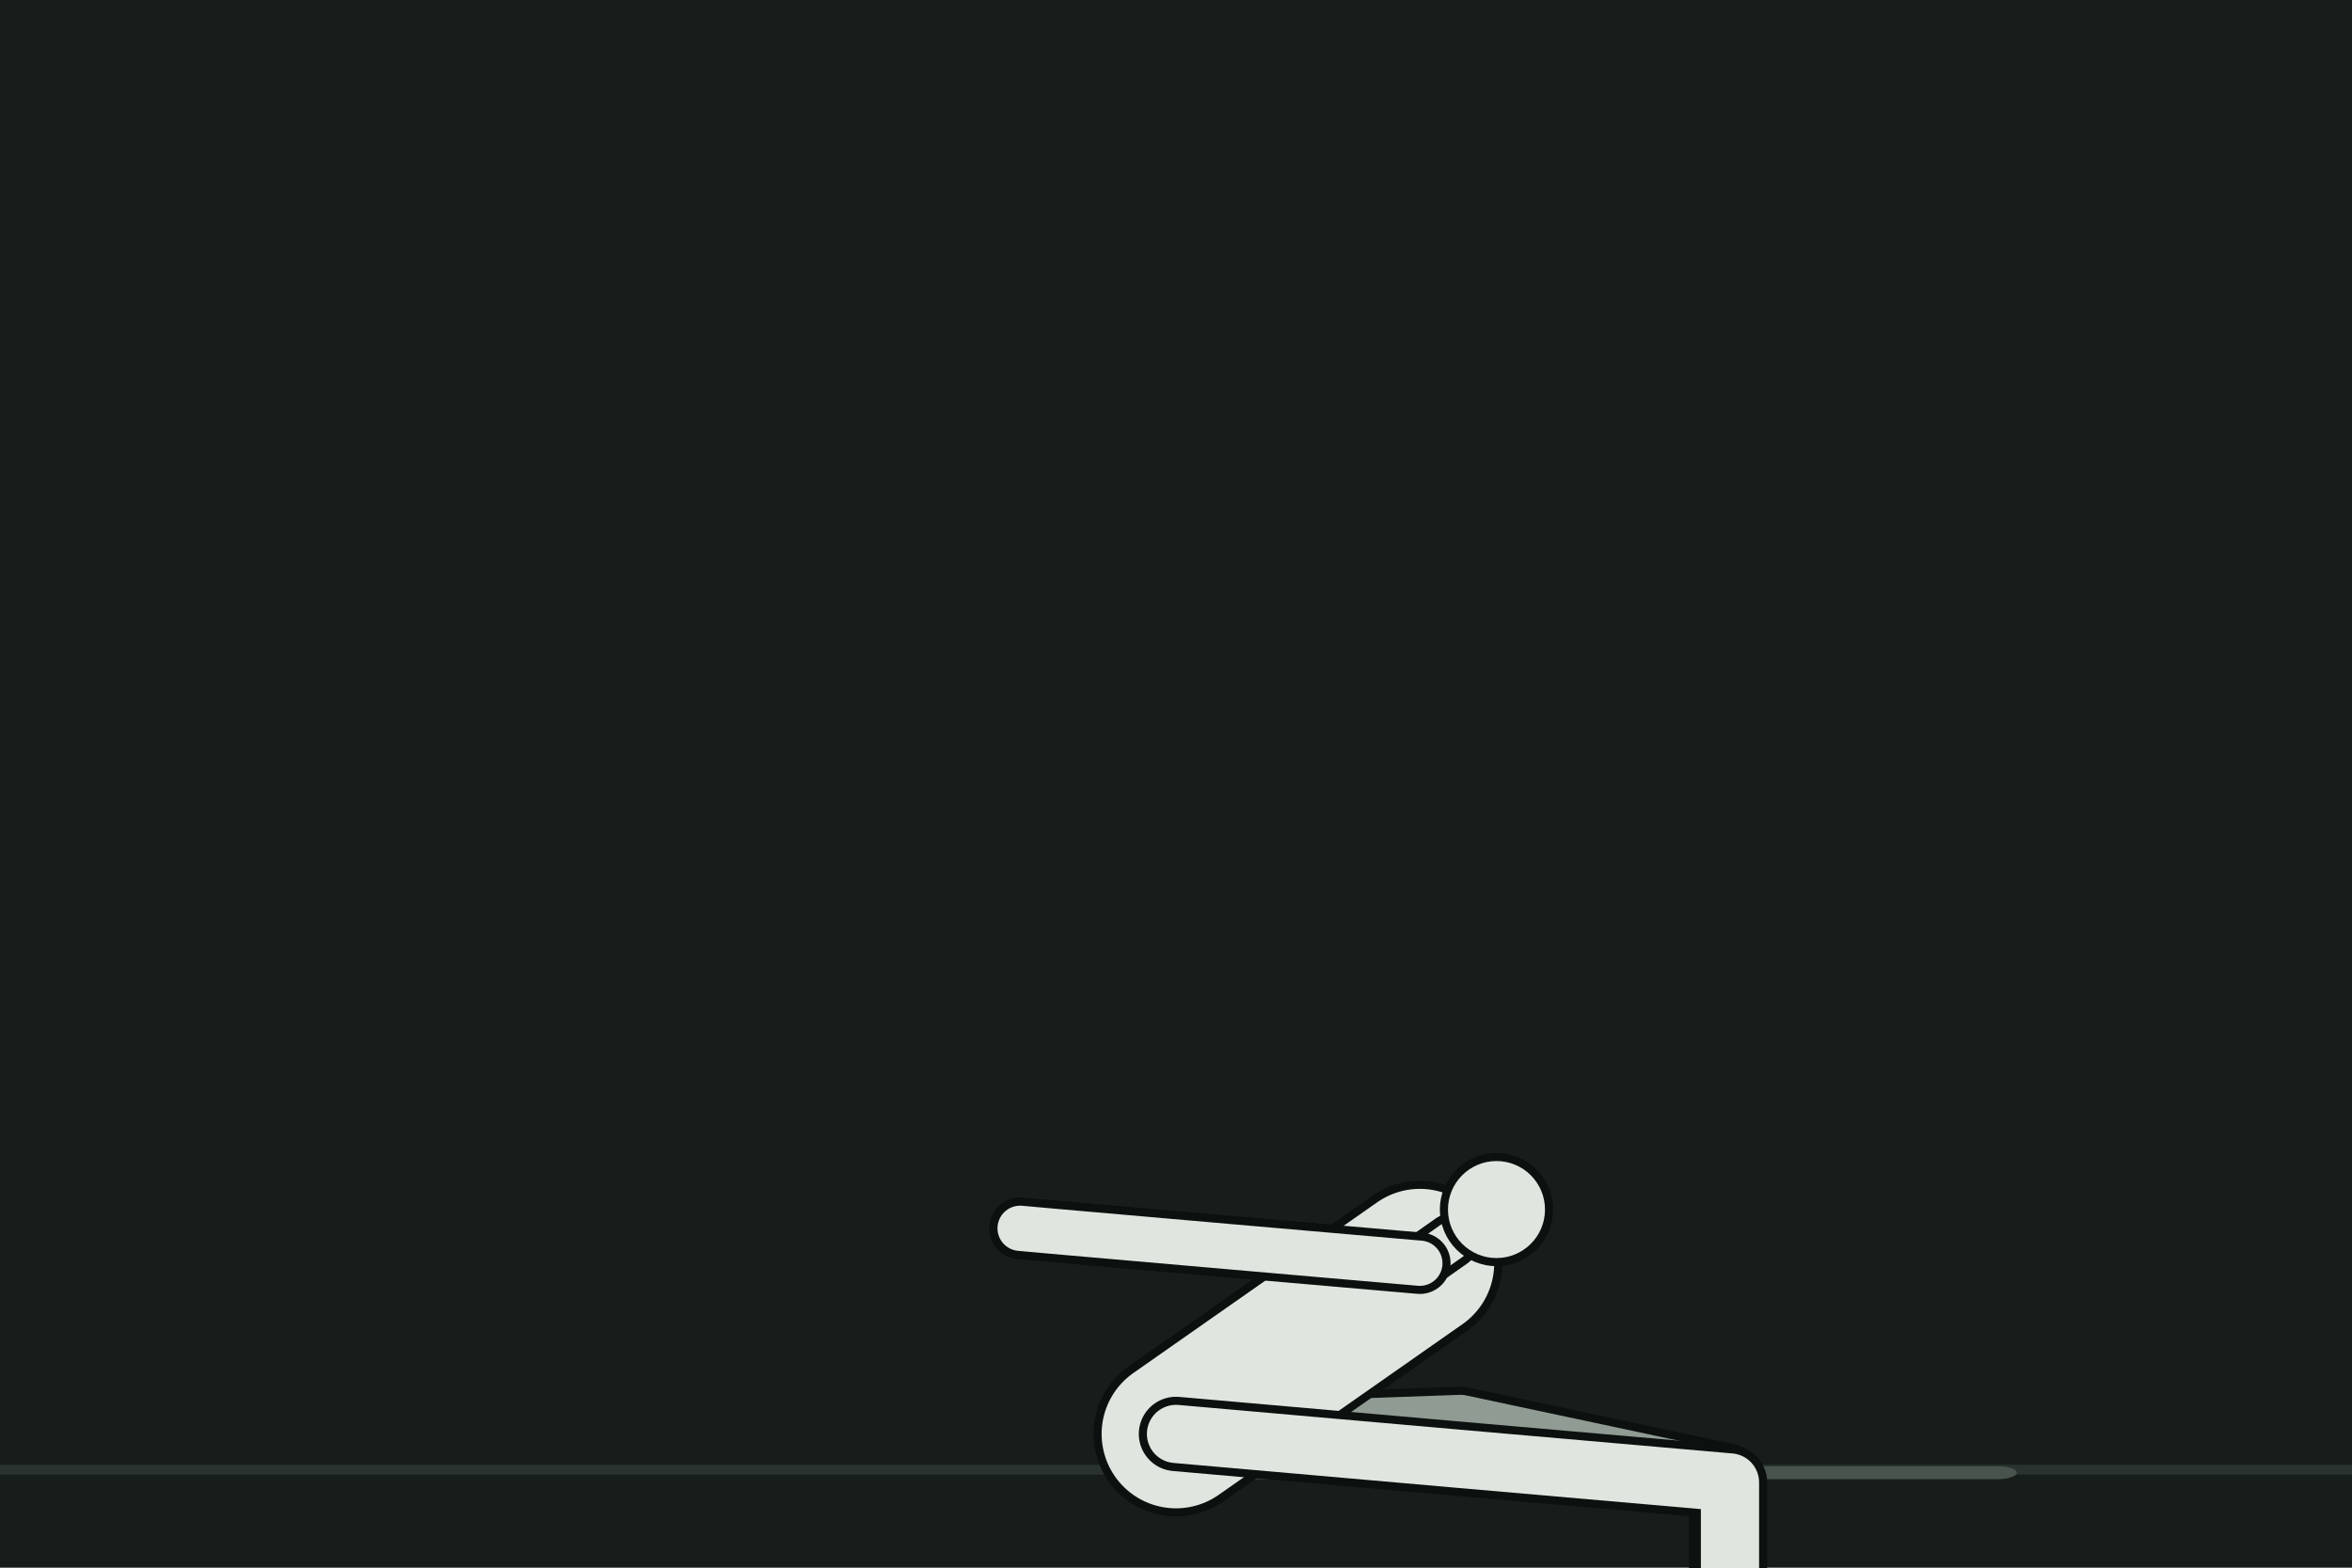
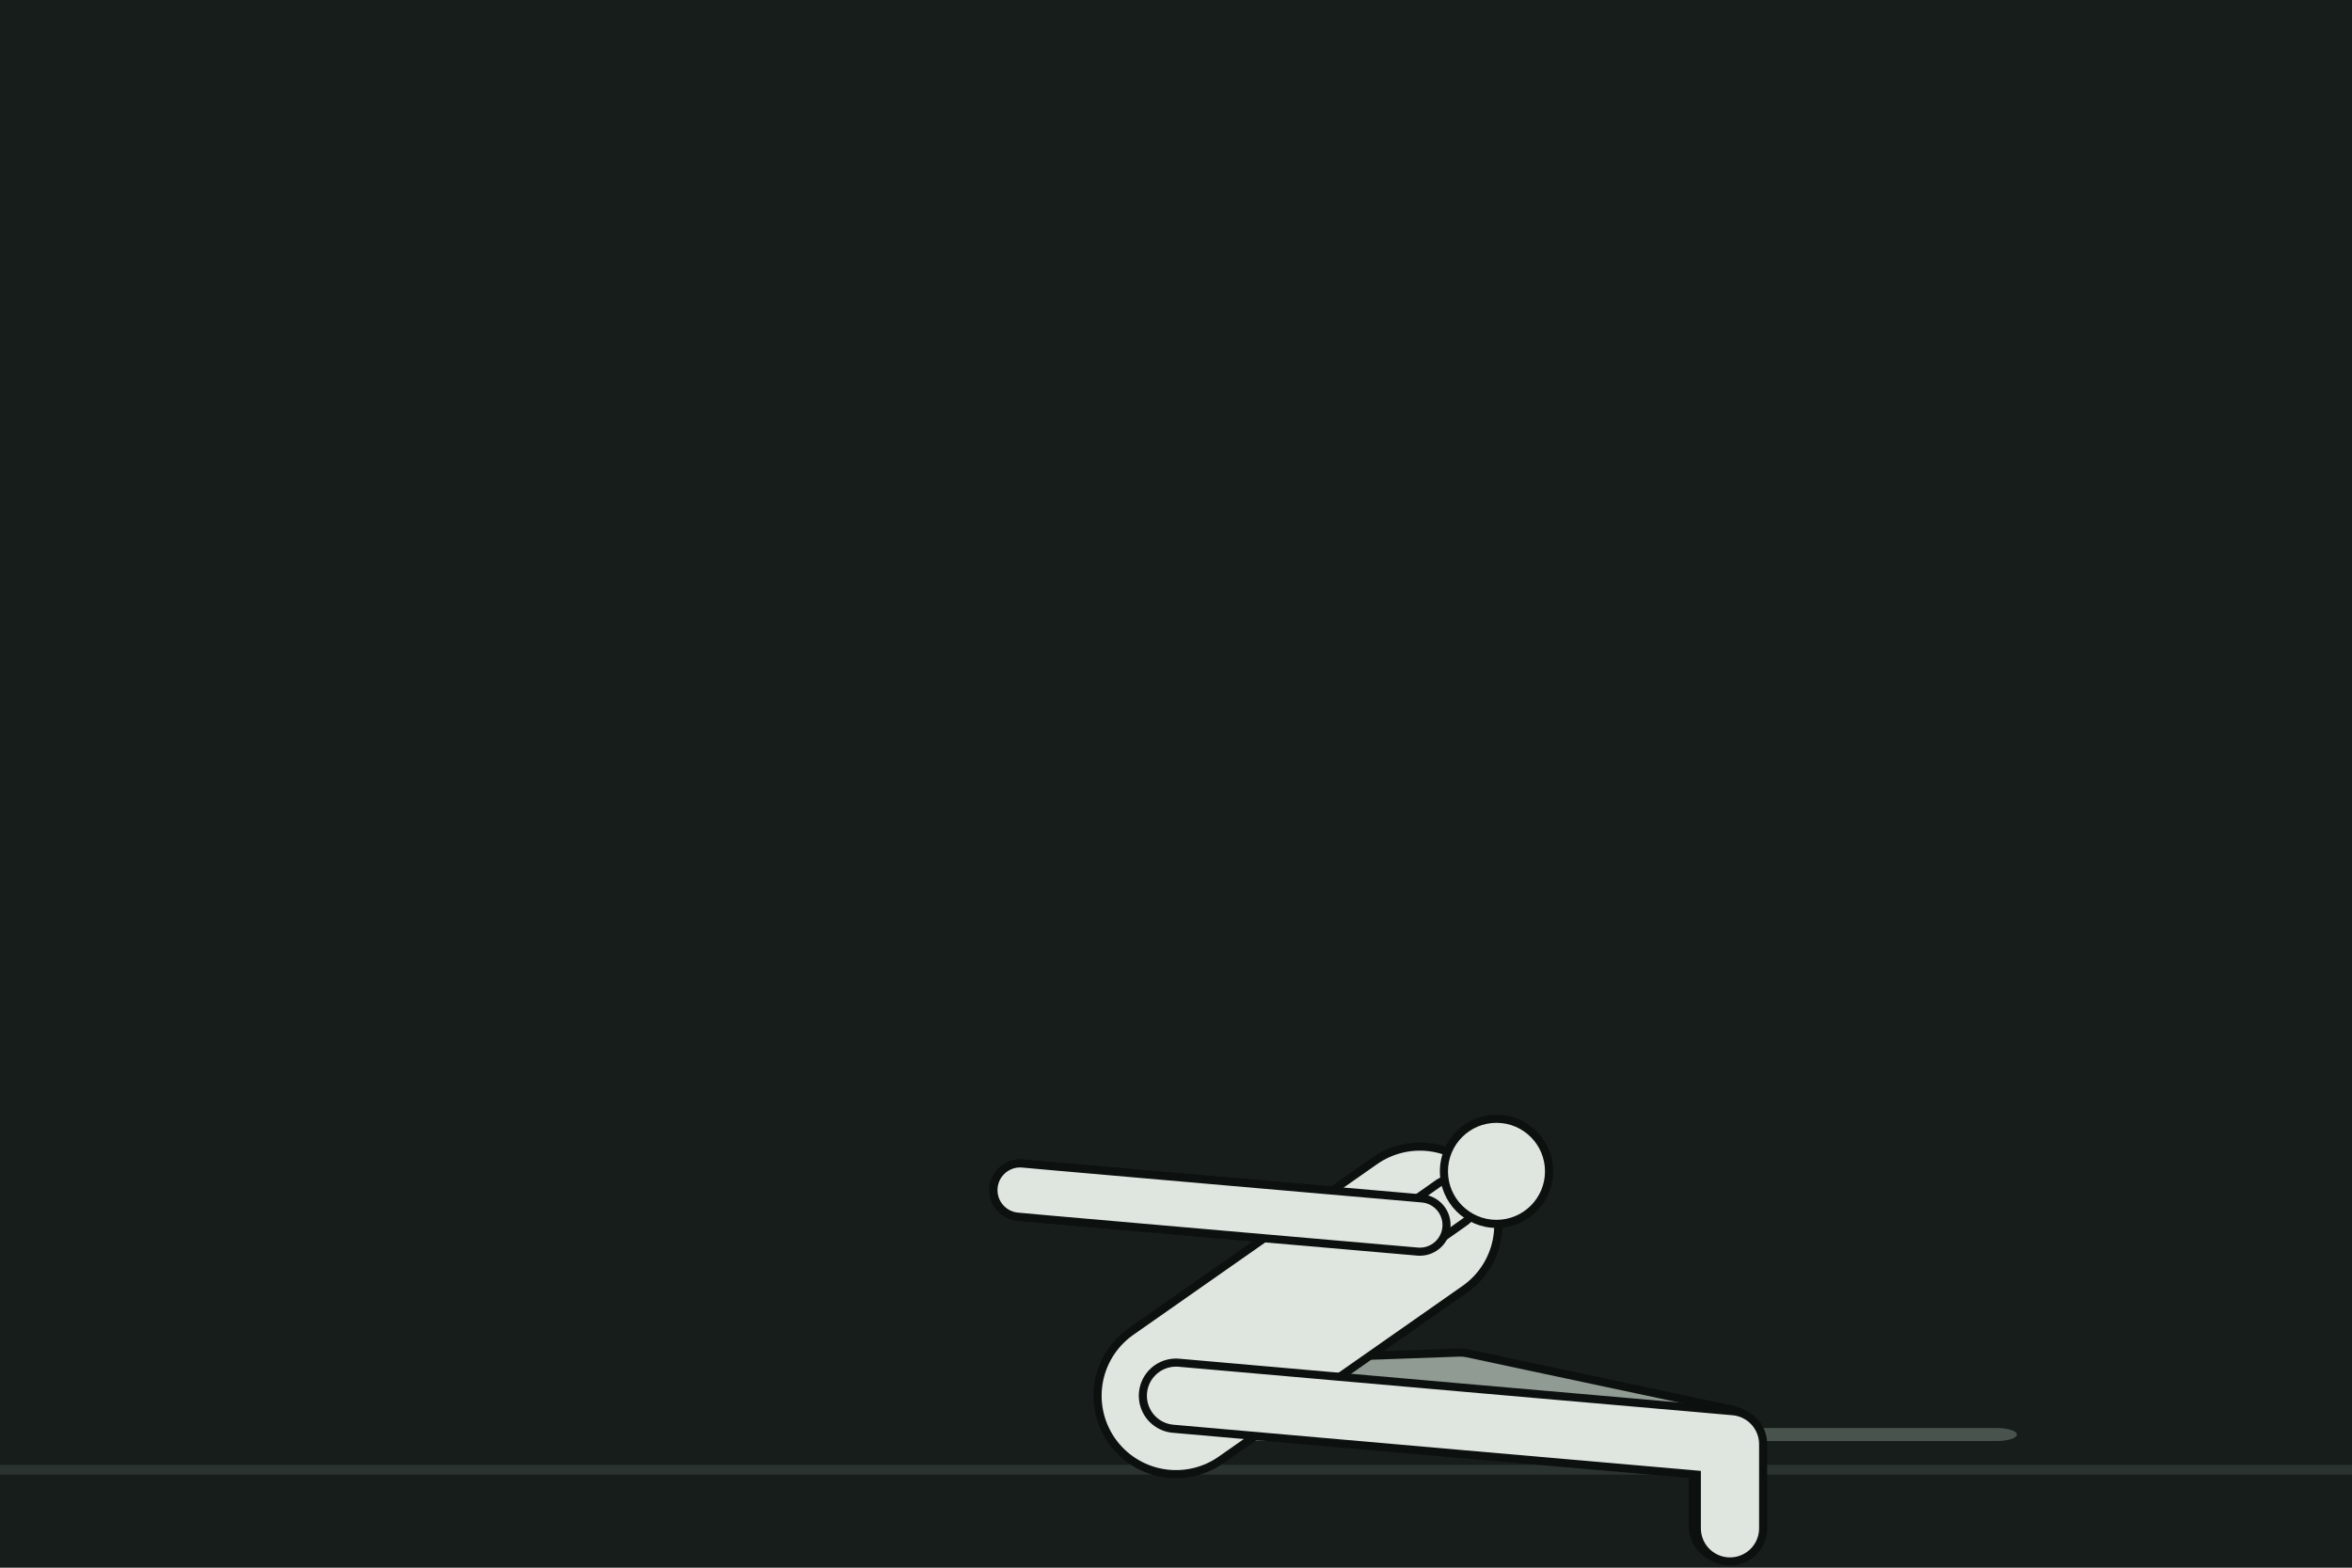
<svg xmlns="http://www.w3.org/2000/svg" viewBox="0 0 480 320" width="480" height="320" role="img" aria-label="hollow-body-rock (main)">
  <rect width="480" height="320" fill="#171d1b" />
  <line x1="0" y1="300" x2="480" y2="300" stroke="#2a332f" stroke-width="2" />
-   <g transform="translate(81.6 104.6) scale(0.66)">
+   <g transform="translate(81.6 96.8) scale(0.66)">
    <rect x="240" y="295" width="260" height="4" rx="6" fill="#48534d" />
    <polyline points="315.4,232.2 255.6,227 201.8,222.3 191.8,221.4" fill="none" stroke="#0c100e" stroke-width="19" stroke-linecap="round" stroke-linejoin="round" />
    <polyline points="315.4,232.2 255.6,227 201.8,222.3 191.8,221.4" fill="none" stroke="#8f9b93" stroke-width="14" stroke-linecap="round" stroke-linejoin="round" />
    <polyline points="240,285 327.9,281.9 410.1,299.4 410.1,325.4" fill="none" stroke="#0c100e" stroke-width="23" stroke-linecap="round" stroke-linejoin="round" />
    <polyline points="240,285 327.9,281.9 410.1,299.4 410.1,325.4" fill="none" stroke="#8f9b93" stroke-width="18" stroke-linecap="round" stroke-linejoin="round" />
    <polyline points="240,285 315.4,232.2" fill="none" stroke="#0c100e" stroke-width="51" stroke-linecap="round" stroke-linejoin="round" />
    <polyline points="240,285 315.4,232.2" fill="none" stroke="#dfe6e0" stroke-width="46" stroke-linecap="round" stroke-linejoin="round" />
    <polyline points="315.4,232.2 325.2,225.3" fill="none" stroke="#0c100e" stroke-width="17" stroke-linecap="round" stroke-linejoin="round" />
    <polyline points="315.4,232.2 325.2,225.3" fill="none" stroke="#dfe6e0" stroke-width="12" stroke-linecap="round" stroke-linejoin="round" />
    <circle cx="339.1" cy="215.6" r="17.5" fill="#0c100e" />
    <circle cx="339.1" cy="215.6" r="15" fill="#dfe6e0" />
    <polyline points="240,285 327.7,292.7 411.3,300 411.3,326" fill="none" stroke="#0c100e" stroke-width="23" stroke-linecap="round" stroke-linejoin="round" />
    <polyline points="240,285 327.7,292.7 411.3,300 411.3,326" fill="none" stroke="#dfe6e0" stroke-width="18" stroke-linecap="round" stroke-linejoin="round" />
    <polyline points="315.4,232.2 255.6,227 201.8,222.3 191.8,221.4" fill="none" stroke="#0c100e" stroke-width="19" stroke-linecap="round" stroke-linejoin="round" />
    <polyline points="315.4,232.2 255.6,227 201.8,222.3 191.8,221.4" fill="none" stroke="#dfe6e0" stroke-width="14" stroke-linecap="round" stroke-linejoin="round" />
  </g>
</svg>
